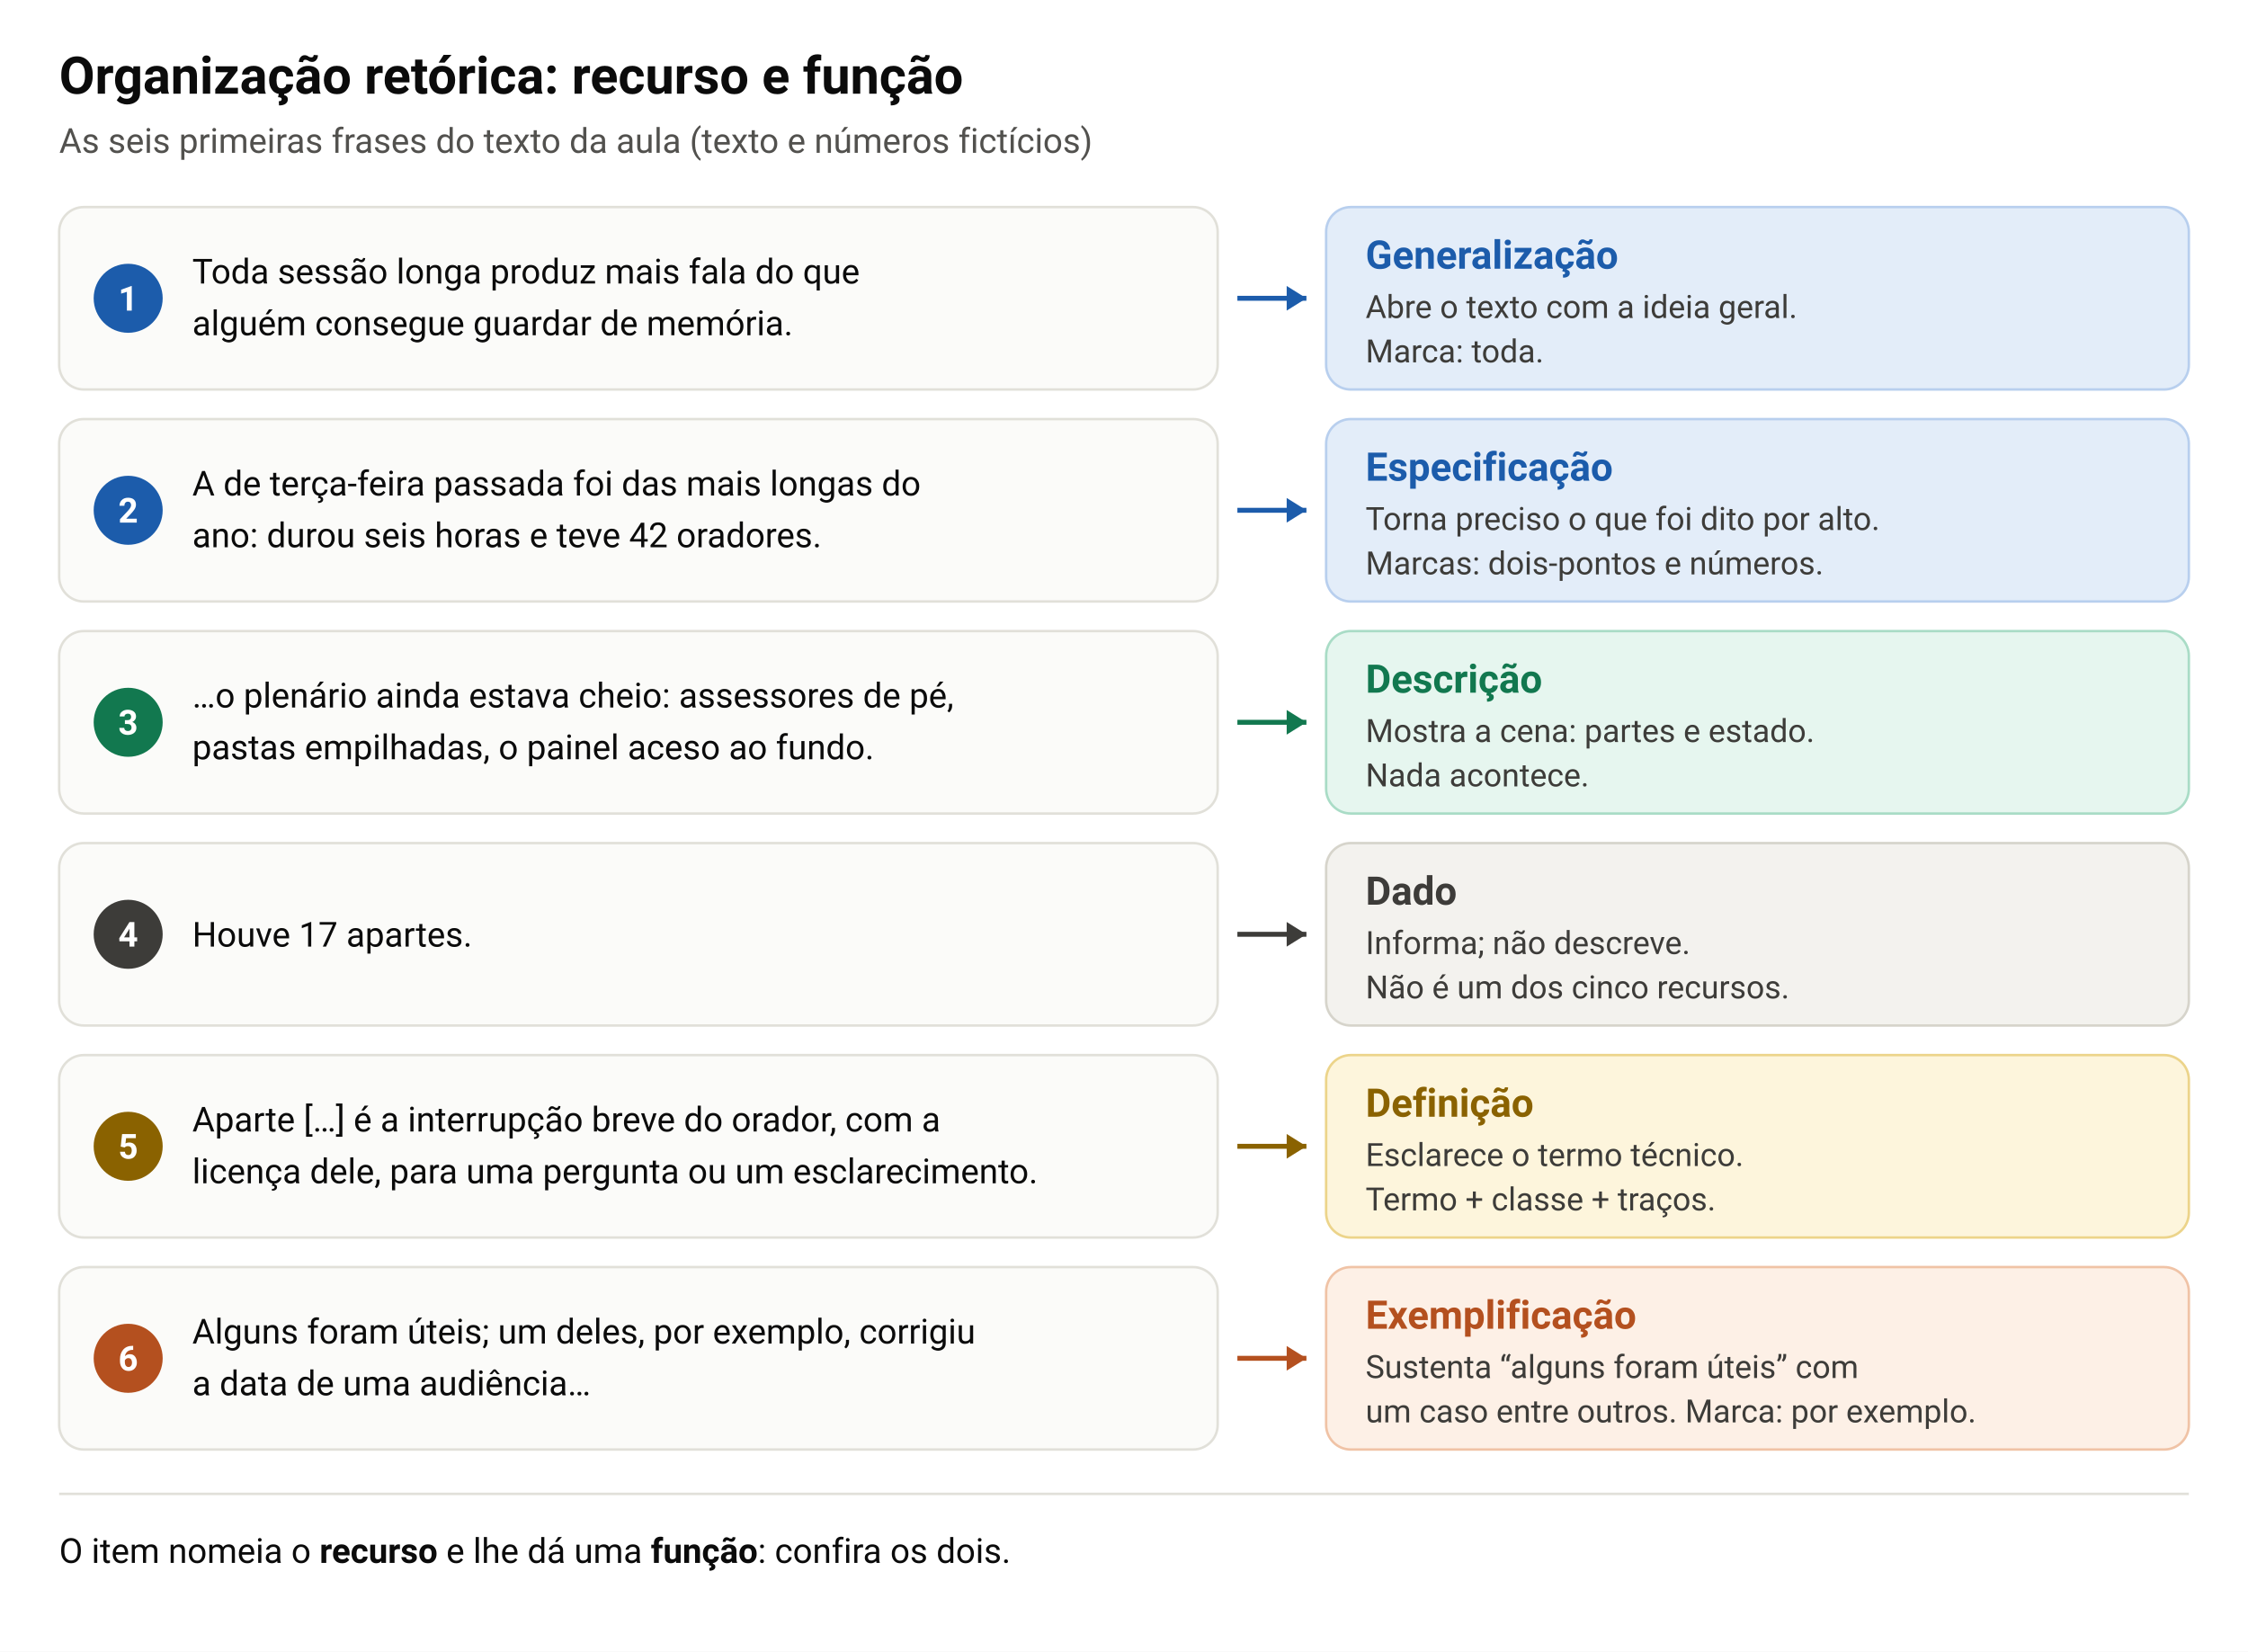
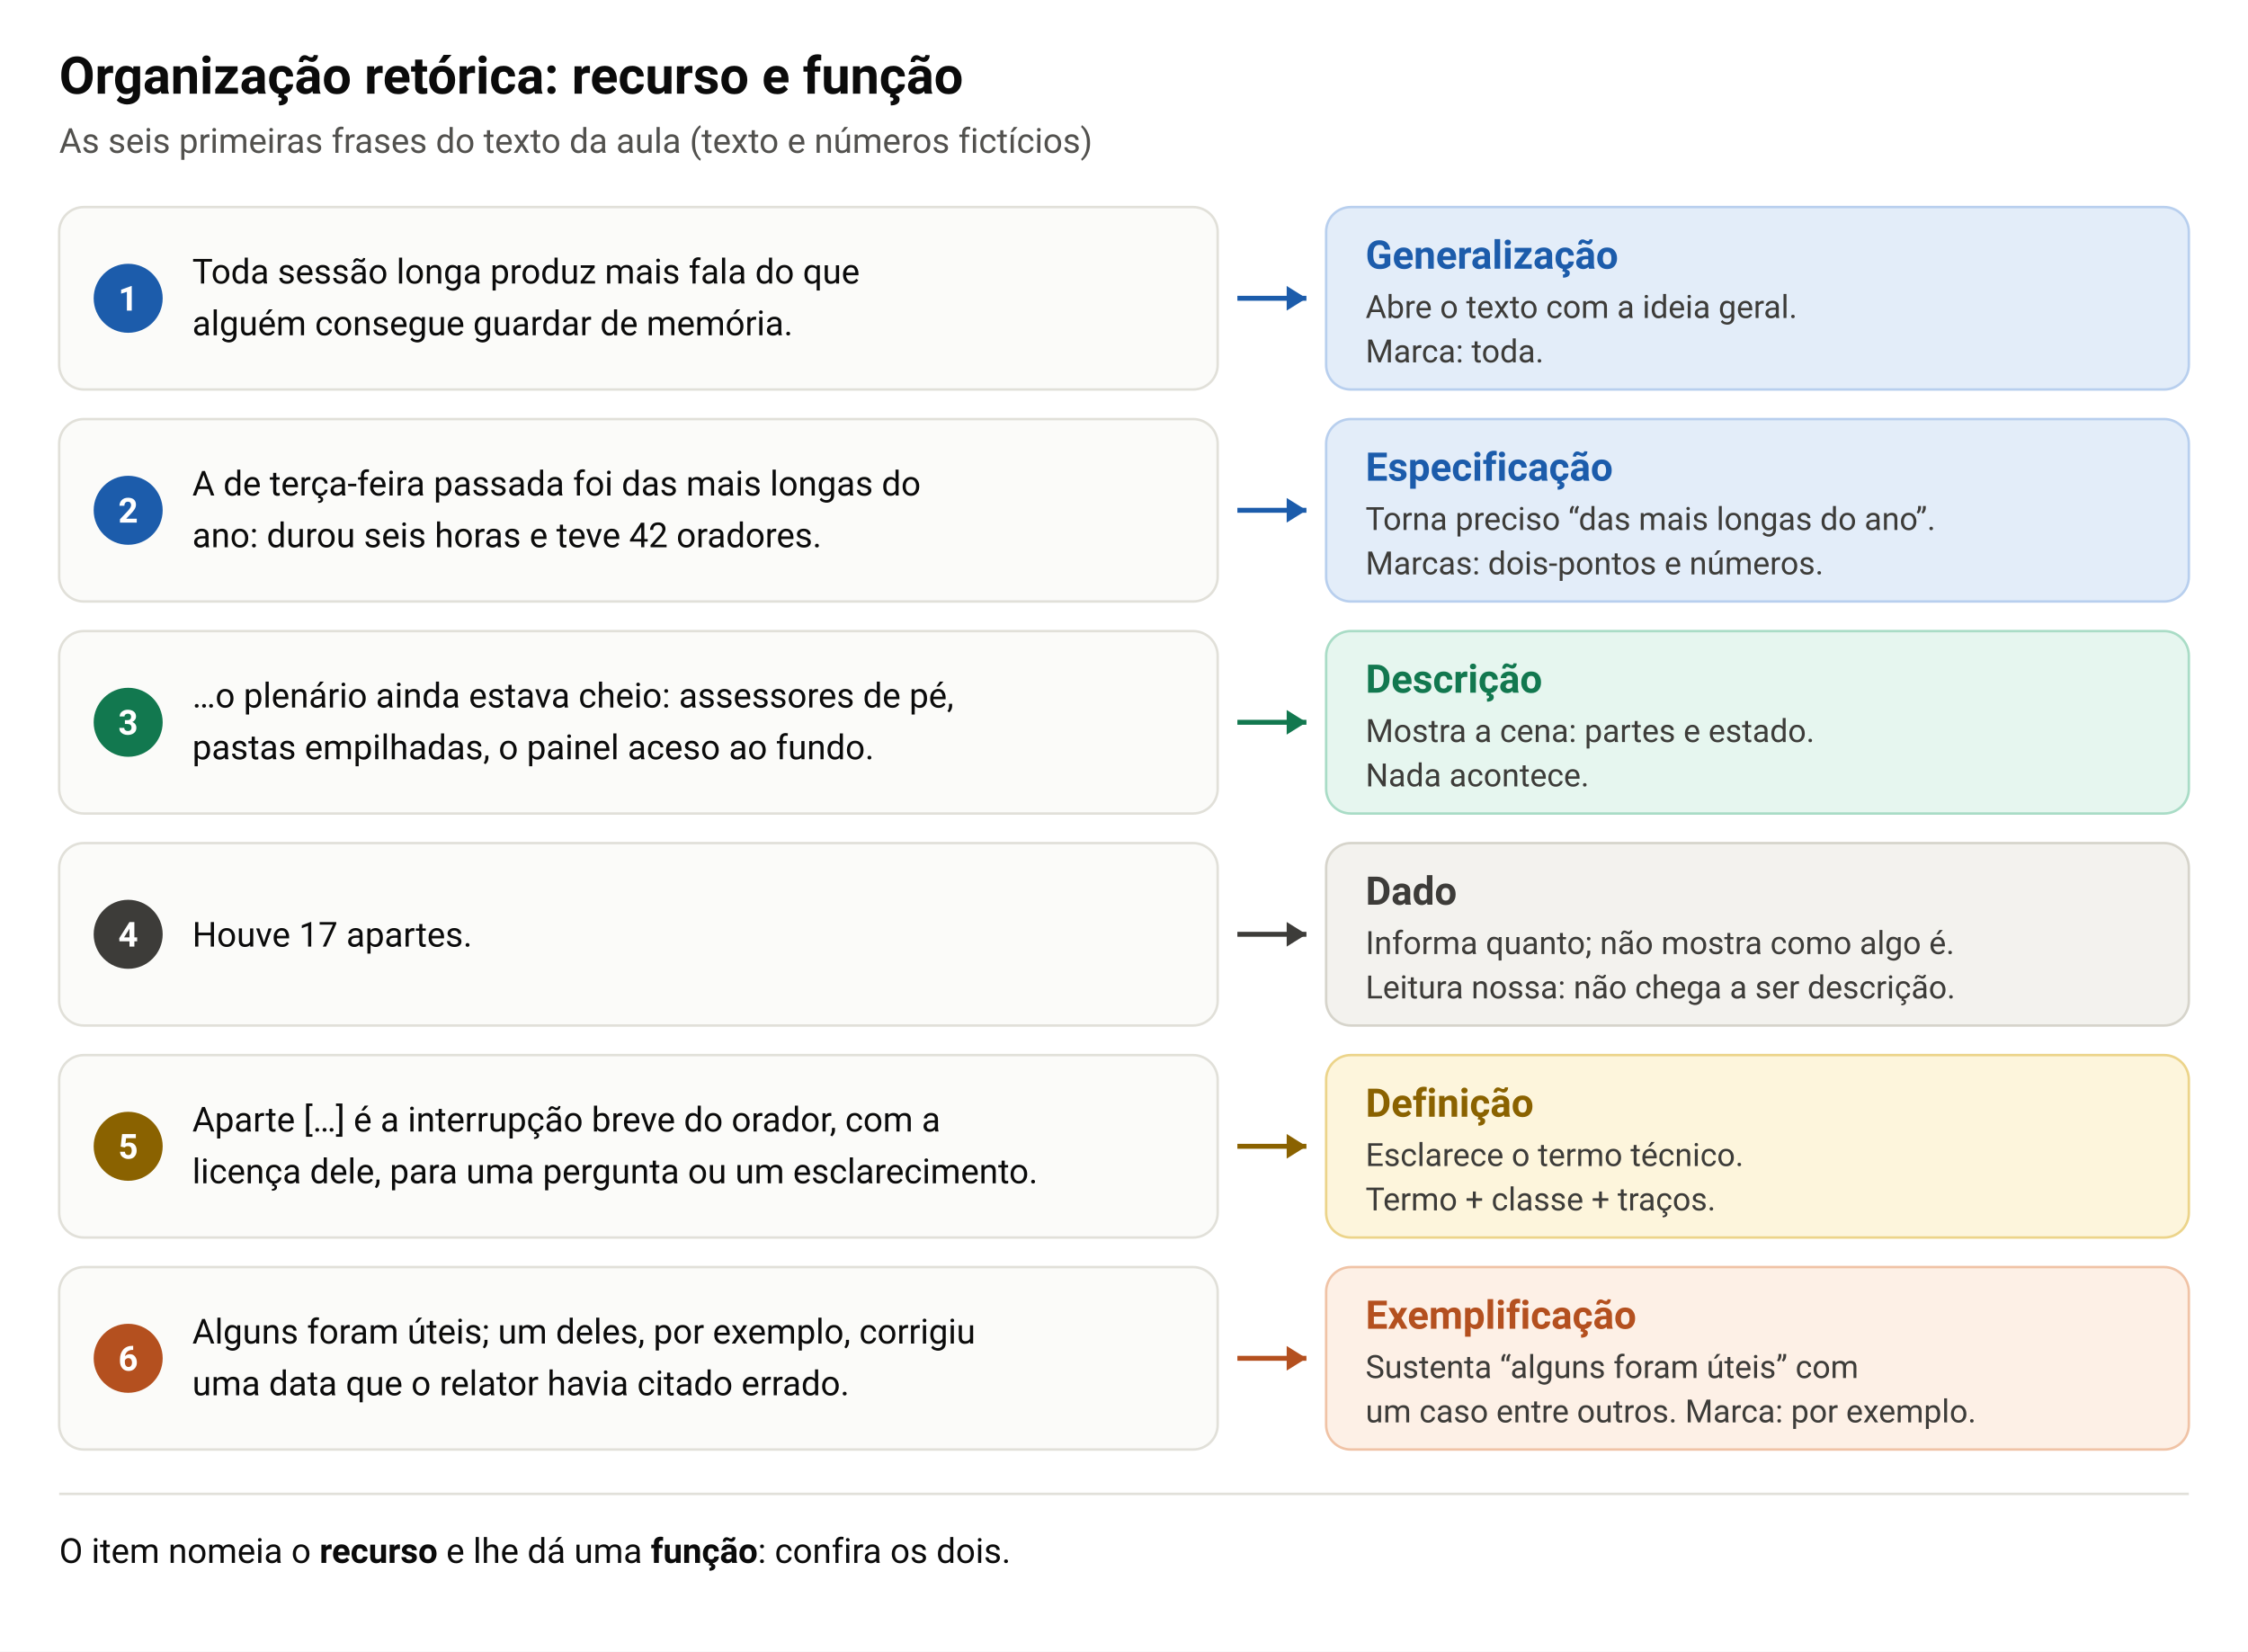
<svg xmlns="http://www.w3.org/2000/svg" width="912" height="670" viewBox="0 0 912 670" font-family="system-ui, -apple-system, 'Segoe UI', Roboto, 'Helvetica Neue', Arial, sans-serif">
  <rect width="912" height="670" fill="#ffffff" />
  <text x="24" y="38" font-size="21" font-weight="700" fill="#0b0b0b">Organização retórica: recurso e função</text>
  <text x="24" y="62" font-size="14" fill="#52514e">As seis primeiras frases do texto da aula (texto e números fictícios)</text>
  <g transform="translate(24 84)">
    <rect width="470" height="74" rx="10" fill="#fbfbf9" stroke="#e1e0d9" />
    <circle cx="28" cy="37" r="14" fill="#1c5cab" />
    <text x="28" y="42" font-size="14" font-weight="700" fill="#ffffff" text-anchor="middle">1</text>
    <text x="54" y="31" font-size="14" fill="#0b0b0b">Toda sessão longa produz mais fala do que</text>
    <text x="54" y="52" font-size="14" fill="#0b0b0b">alguém consegue guardar de memória.</text>
    <line x1="478" y1="37" x2="506" y2="37" stroke="#1c5cab" stroke-width="2" />
    <path d="M506 37 l-8 -5 v10 z" fill="#1c5cab" />
    <rect x="514" width="350" height="74" rx="10" fill="#e3edf9" stroke="#b8cfee" />
    <text x="530" y="25" font-size="16" font-weight="700" fill="#1c5cab">Generalização</text>
    <text x="530" y="45" font-size="13" fill="#3d3c39">Abre o texto com a ideia geral.</text>
    <text x="530" y="63" font-size="13" fill="#3d3c39">Marca: toda.</text>
  </g>
  <g transform="translate(24 170)">
    <rect width="470" height="74" rx="10" fill="#fbfbf9" stroke="#e1e0d9" />
    <circle cx="28" cy="37" r="14" fill="#1c5cab" />
    <text x="28" y="42" font-size="14" font-weight="700" fill="#ffffff" text-anchor="middle">2</text>
    <text x="54" y="31" font-size="14" fill="#0b0b0b">A de terça-feira passada foi das mais longas do</text>
    <text x="54" y="52" font-size="14" fill="#0b0b0b">ano: durou seis horas e teve 42 oradores.</text>
    <line x1="478" y1="37" x2="506" y2="37" stroke="#1c5cab" stroke-width="2" />
    <path d="M506 37 l-8 -5 v10 z" fill="#1c5cab" />
    <rect x="514" width="350" height="74" rx="10" fill="#e3edf9" stroke="#b8cfee" />
    <text x="530" y="25" font-size="16" font-weight="700" fill="#1c5cab">Especificação</text>
-     <text x="530" y="45" font-size="13" fill="#3d3c39">Torna preciso o que foi dito por alto.</text>
+     <text x="530" y="45" font-size="13" fill="#3d3c39">Torna preciso “das mais longas do ano”.</text>
    <text x="530" y="63" font-size="13" fill="#3d3c39">Marcas: dois-pontos e números.</text>
  </g>
  <g transform="translate(24 256)">
    <rect width="470" height="74" rx="10" fill="#fbfbf9" stroke="#e1e0d9" />
    <circle cx="28" cy="37" r="14" fill="#12784f" />
    <text x="28" y="42" font-size="14" font-weight="700" fill="#ffffff" text-anchor="middle">3</text>
    <text x="54" y="31" font-size="14" fill="#0b0b0b">…o plenário ainda estava cheio: assessores de pé,</text>
    <text x="54" y="52" font-size="14" fill="#0b0b0b">pastas empilhadas, o painel aceso ao fundo.</text>
    <line x1="478" y1="37" x2="506" y2="37" stroke="#12784f" stroke-width="2" />
    <path d="M506 37 l-8 -5 v10 z" fill="#12784f" />
    <rect x="514" width="350" height="74" rx="10" fill="#e6f6ef" stroke="#a9dcc6" />
    <text x="530" y="25" font-size="16" font-weight="700" fill="#12784f">Descrição</text>
    <text x="530" y="45" font-size="13" fill="#3d3c39">Mostra a cena: partes e estado.</text>
    <text x="530" y="63" font-size="13" fill="#3d3c39">Nada acontece.</text>
  </g>
  <g transform="translate(24 342)">
    <rect width="470" height="74" rx="10" fill="#fbfbf9" stroke="#e1e0d9" />
    <circle cx="28" cy="37" r="14" fill="#3d3c39" />
    <text x="28" y="42" font-size="14" font-weight="700" fill="#ffffff" text-anchor="middle">4</text>
    <text x="54" y="42" font-size="14" fill="#0b0b0b">Houve 17 apartes.</text>
    <line x1="478" y1="37" x2="506" y2="37" stroke="#3d3c39" stroke-width="2" />
    <path d="M506 37 l-8 -5 v10 z" fill="#3d3c39" />
    <rect x="514" width="350" height="74" rx="10" fill="#f3f2ee" stroke="#d6d4cb" />
    <text x="530" y="25" font-size="16" font-weight="700" fill="#3d3c39">Dado</text>
-     <text x="530" y="45" font-size="13" fill="#3d3c39">Informa; não descreve.</text>
-     <text x="530" y="63" font-size="13" fill="#3d3c39">Não é um dos cinco recursos.</text>
+     <text x="530" y="45" font-size="13" fill="#3d3c39">Informa quanto; não mostra como algo é.</text>
+     <text x="530" y="63" font-size="13" fill="#3d3c39">Leitura nossa: não chega a ser descrição.</text>
  </g>
  <g transform="translate(24 428)">
    <rect width="470" height="74" rx="10" fill="#fbfbf9" stroke="#e1e0d9" />
    <circle cx="28" cy="37" r="14" fill="#8a6200" />
    <text x="28" y="42" font-size="14" font-weight="700" fill="#ffffff" text-anchor="middle">5</text>
    <text x="54" y="31" font-size="14" fill="#0b0b0b">Aparte […] é a interrupção breve do orador, com a</text>
    <text x="54" y="52" font-size="14" fill="#0b0b0b">licença dele, para uma pergunta ou um esclarecimento.</text>
    <line x1="478" y1="37" x2="506" y2="37" stroke="#8a6200" stroke-width="2" />
    <path d="M506 37 l-8 -5 v10 z" fill="#8a6200" />
    <rect x="514" width="350" height="74" rx="10" fill="#fdf5dc" stroke="#ecd48a" />
    <text x="530" y="25" font-size="16" font-weight="700" fill="#8a6200">Definição</text>
    <text x="530" y="45" font-size="13" fill="#3d3c39">Esclarece o termo técnico.</text>
    <text x="530" y="63" font-size="13" fill="#3d3c39">Termo + classe + traços.</text>
  </g>
  <g transform="translate(24 514)">
    <rect width="470" height="74" rx="10" fill="#fbfbf9" stroke="#e1e0d9" />
    <circle cx="28" cy="37" r="14" fill="#b4501f" />
    <text x="28" y="42" font-size="14" font-weight="700" fill="#ffffff" text-anchor="middle">6</text>
    <text x="54" y="31" font-size="14" fill="#0b0b0b">Alguns foram úteis; um deles, por exemplo, corrigiu</text>
-     <text x="54" y="52" font-size="14" fill="#0b0b0b">a data de uma audiência…</text>
+     <text x="54" y="52" font-size="14" fill="#0b0b0b">uma data que o relator havia citado errado.</text>
    <line x1="478" y1="37" x2="506" y2="37" stroke="#b4501f" stroke-width="2" />
    <path d="M506 37 l-8 -5 v10 z" fill="#b4501f" />
    <rect x="514" width="350" height="74" rx="10" fill="#fdf0e6" stroke="#f0c3a6" />
    <text x="530" y="25" font-size="16" font-weight="700" fill="#b4501f">Exemplificação</text>
    <text x="530" y="45" font-size="13" fill="#3d3c39">Sustenta “alguns foram úteis” com</text>
    <text x="530" y="63" font-size="13" fill="#3d3c39">um caso entre outros. Marca: por exemplo.</text>
  </g>
  <line x1="24" y1="606" x2="888" y2="606" stroke="#e1e0d9" />
  <text x="24" y="634" font-size="14" fill="#0b0b0b">O item nomeia o <tspan font-weight="700">recurso</tspan> e lhe dá uma <tspan font-weight="700">função</tspan>: confira os dois.</text>
</svg>
